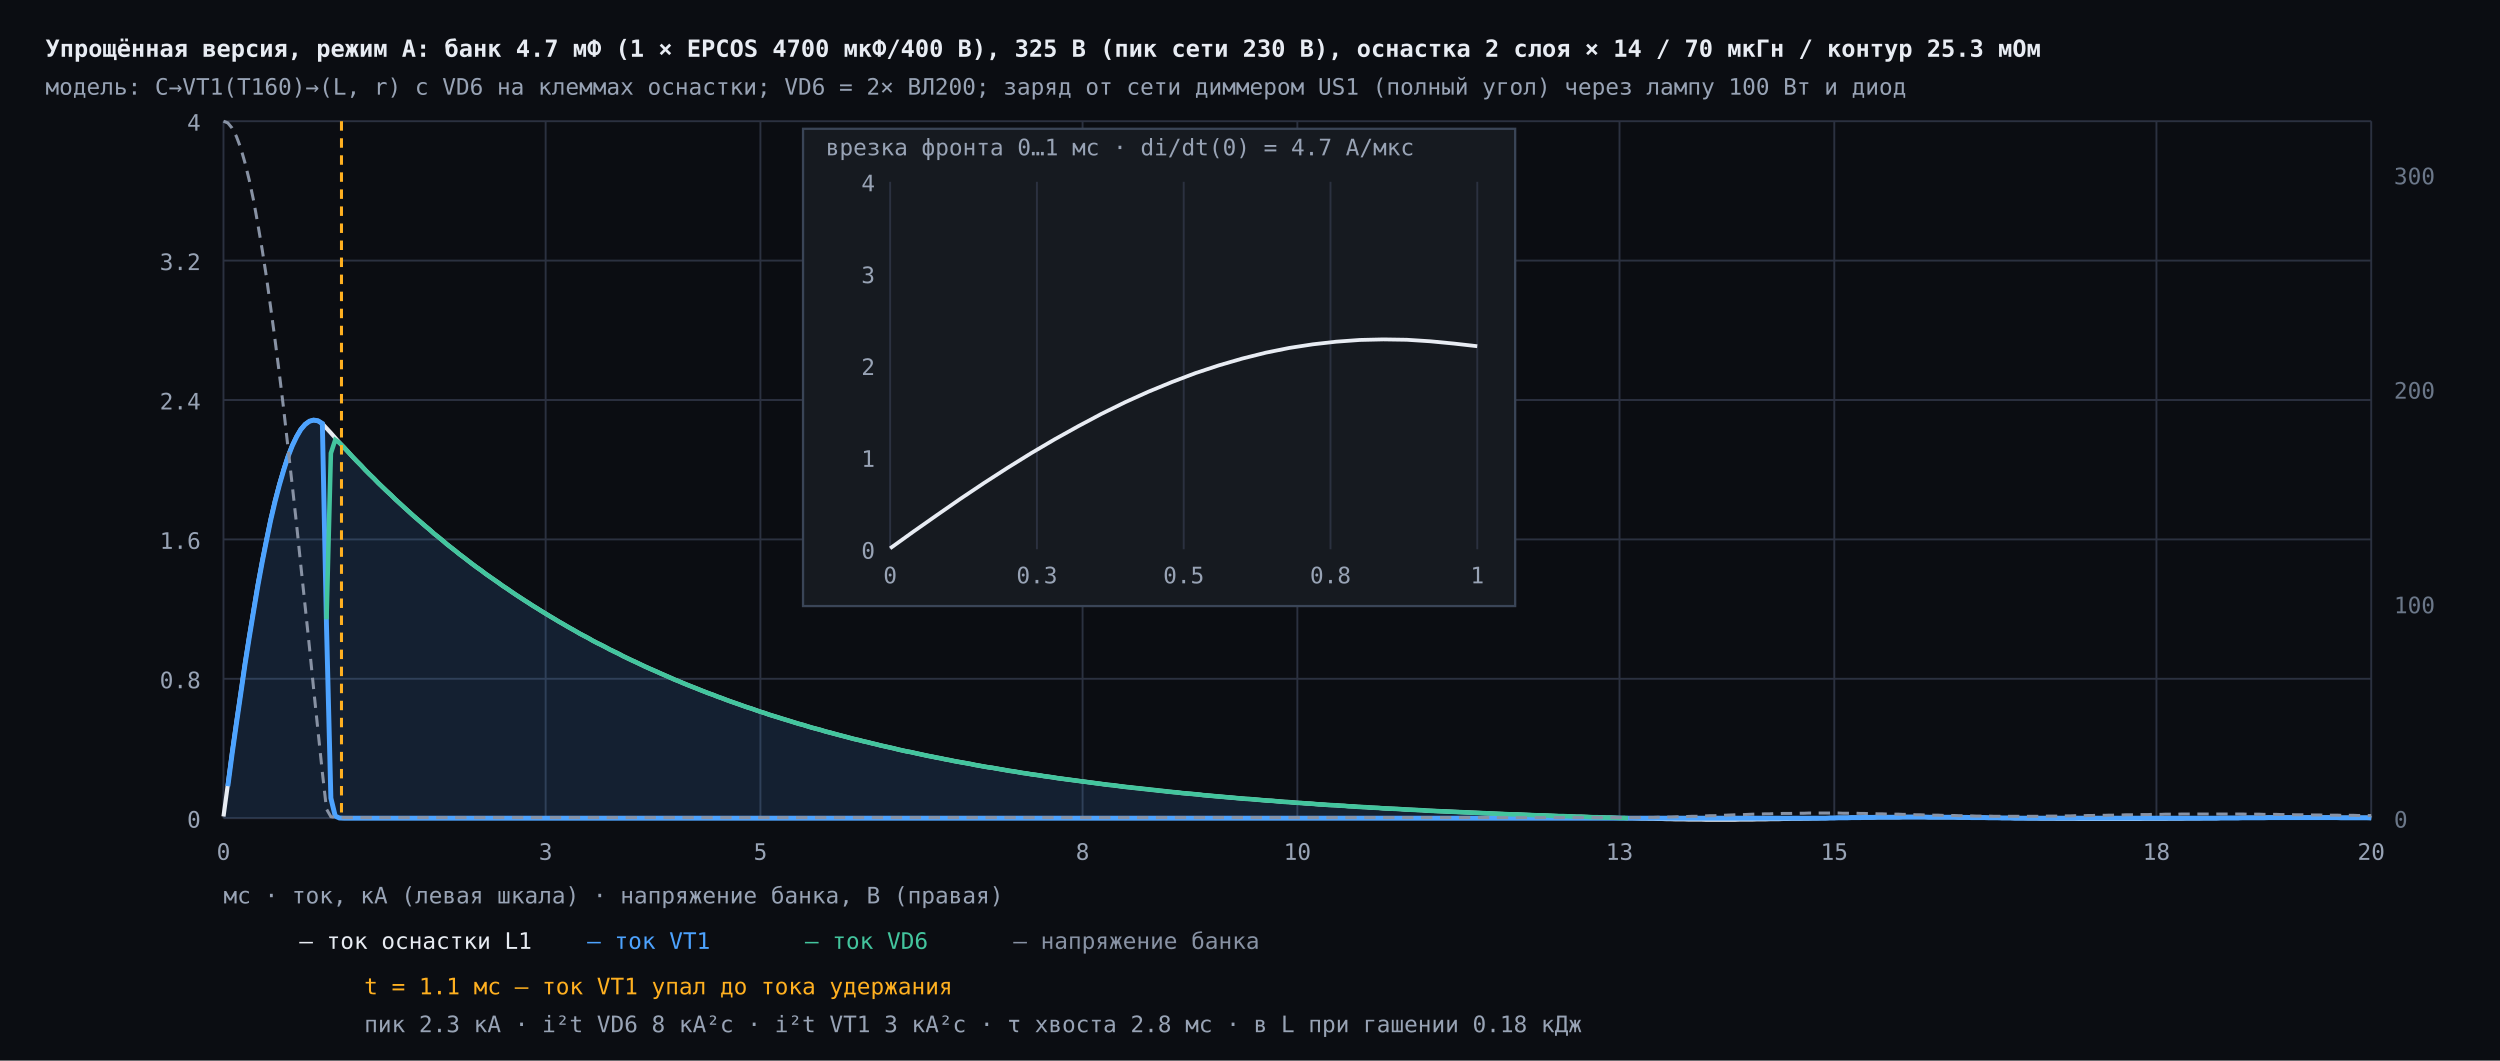
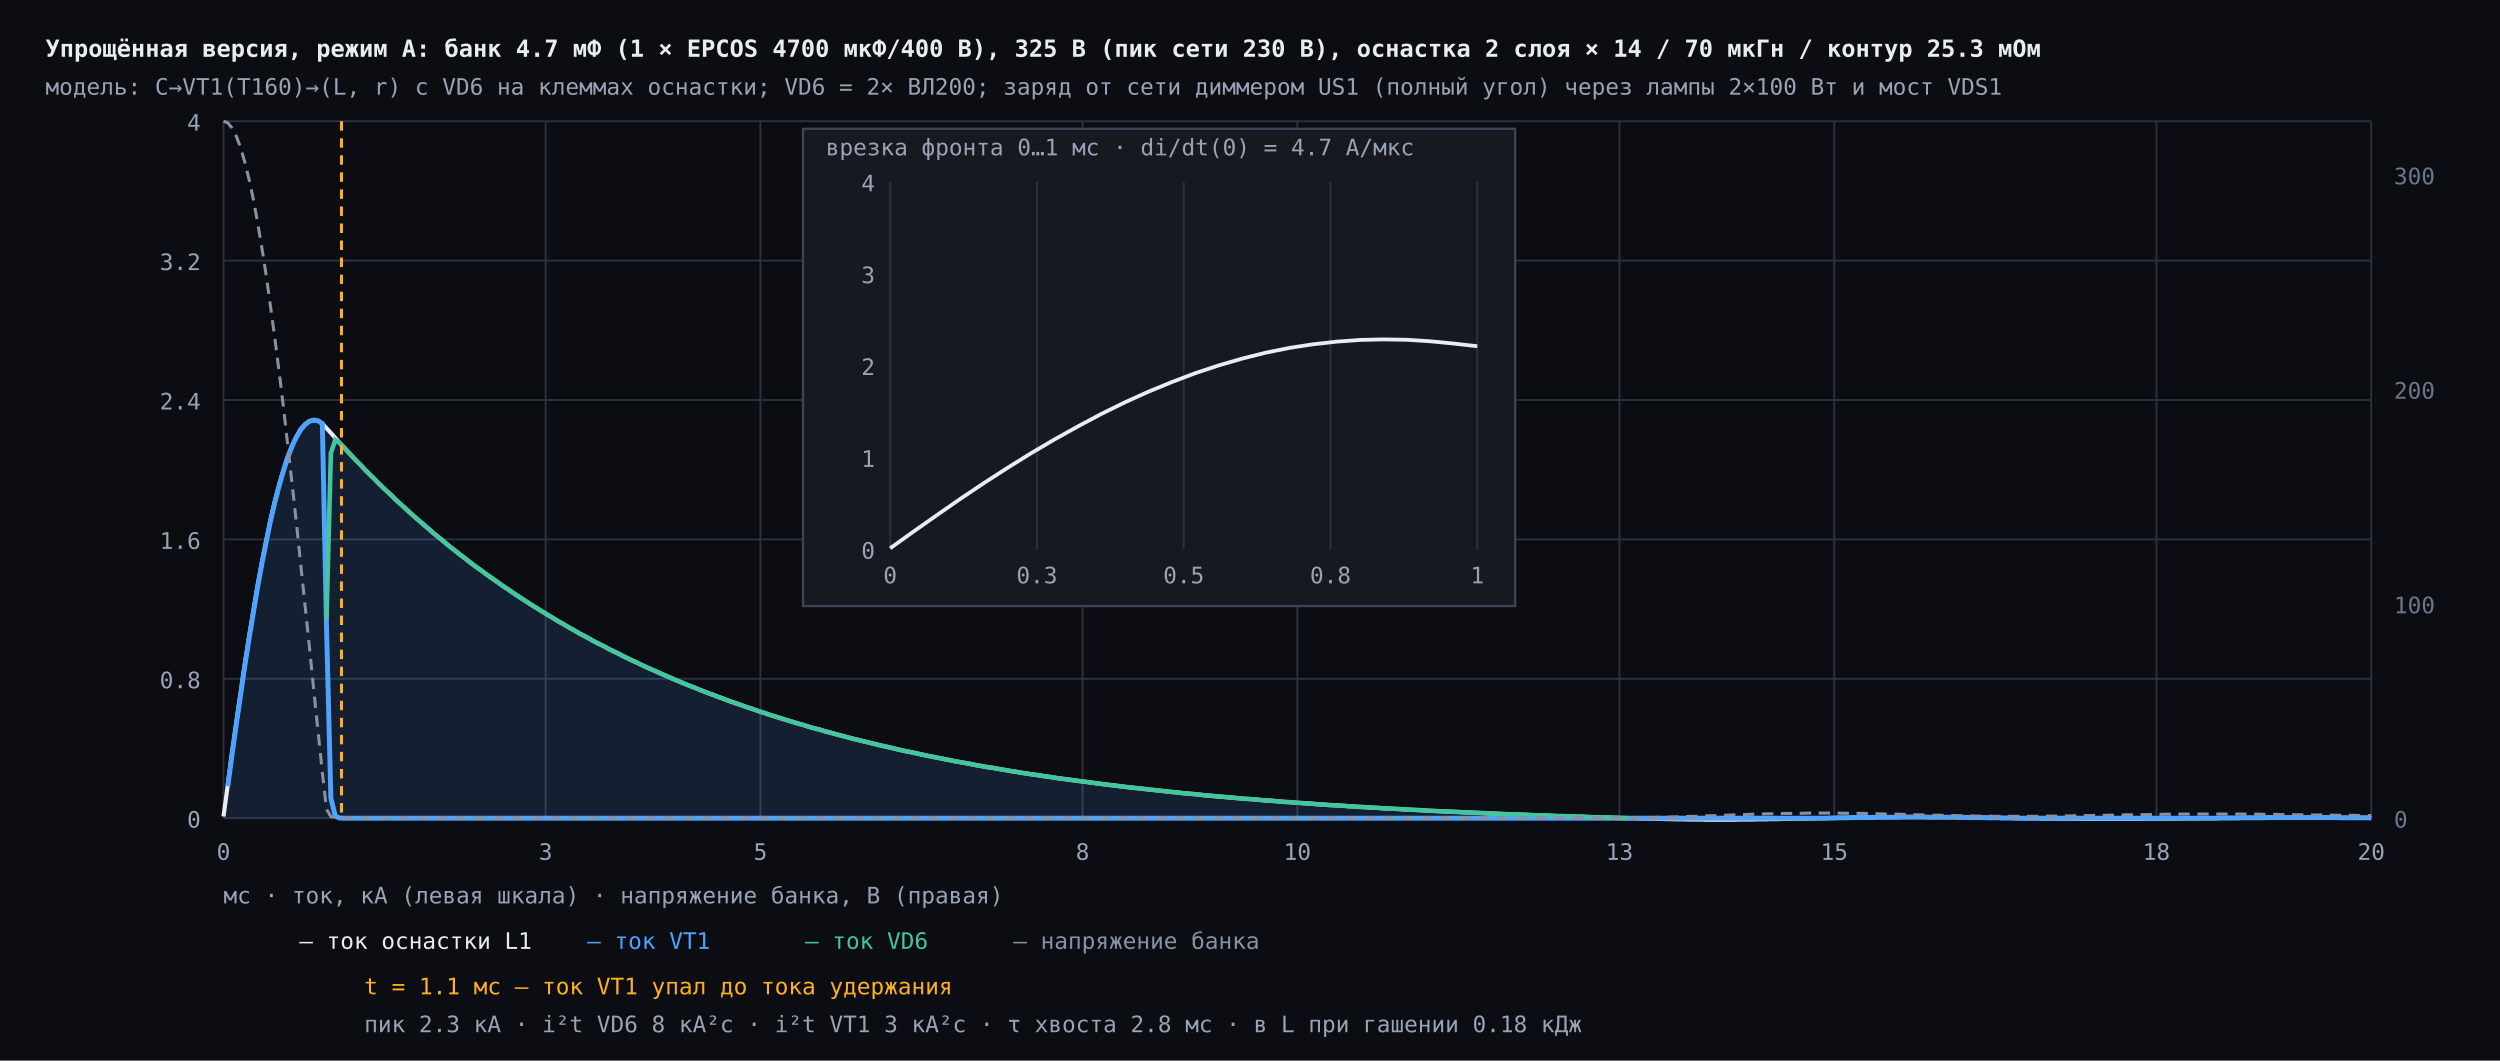
<svg xmlns="http://www.w3.org/2000/svg" viewBox="0 0 1320 560" role="img" aria-label="Осциллограмма тока диода VD6 и тиристора">
  <style>
    .lbl{fill:#98a3b5;font:12px/1.2 "JetBrains Mono",ui-monospace,SFMono-Regular,Menlo,Consolas,monospace}
    .lblb{fill:#e8ecf3;font:600 12.5px/1.2 "JetBrains Mono",ui-monospace,SFMono-Regular,Menlo,Consolas,monospace}
  </style>
  <rect x="0" y="0" width="1320" height="560" fill="#0b0d12" />
  <text x="24" y="30" class="lblb">Упрощённая версия, режим A: банк 4.7 мФ (1 × EPCOS 4700 мкФ/400 В), 325 В (пик сети 230 В), оснастка 2 слоя × 14 / 70 мкГн / контур 25.3 мОм</text>
-   <text x="24" y="50" class="lbl">модель: C→VT1(Т160)→(L, r) с VD6 на клеммах оснастки; VD6 = 2× ВЛ200; заряд от сети диммером US1 (полный угол) через лампу 100 Вт и диод</text>
+   <text x="24" y="50" class="lbl">модель: C→VT1(Т160)→(L, r) с VD6 на клеммах оснастки; VD6 = 2× ВЛ200; заряд от сети диммером US1 (полный угол) через лампы 2×100 Вт и мост VDS1</text>
  <path d="M118.0 64 V432" stroke="#2b3140" stroke-width="1" />
  <text x="118.0" y="454" text-anchor="middle" class="lbl">0</text>
  <path d="M288.1 64 V432" stroke="#2b3140" stroke-width="1" />
  <text x="288.1" y="454" text-anchor="middle" class="lbl">3</text>
  <path d="M401.5 64 V432" stroke="#2b3140" stroke-width="1" />
  <text x="401.5" y="454" text-anchor="middle" class="lbl">5</text>
  <path d="M571.6 64 V432" stroke="#2b3140" stroke-width="1" />
  <text x="571.6" y="454" text-anchor="middle" class="lbl">8</text>
  <path d="M685.0 64 V432" stroke="#2b3140" stroke-width="1" />
  <text x="685.0" y="454" text-anchor="middle" class="lbl">10</text>
  <path d="M855.1 64 V432" stroke="#2b3140" stroke-width="1" />
  <text x="855.1" y="454" text-anchor="middle" class="lbl">13</text>
  <path d="M968.5 64 V432" stroke="#2b3140" stroke-width="1" />
  <text x="968.5" y="454" text-anchor="middle" class="lbl">15</text>
  <path d="M1138.6 64 V432" stroke="#2b3140" stroke-width="1" />
  <text x="1138.6" y="454" text-anchor="middle" class="lbl">18</text>
  <path d="M1252.0 64 V432" stroke="#2b3140" stroke-width="1" />
  <text x="1252.0" y="454" text-anchor="middle" class="lbl">20</text>
  <path d="M118 432.0 H1252" stroke="#2b3140" stroke-width="1" />
  <text x="106" y="437.0" text-anchor="end" class="lbl">0</text>
  <path d="M118 358.4 H1252" stroke="#2b3140" stroke-width="1" />
  <text x="106" y="363.4" text-anchor="end" class="lbl">0.8</text>
  <path d="M118 284.8 H1252" stroke="#2b3140" stroke-width="1" />
  <text x="106" y="289.8" text-anchor="end" class="lbl">1.6</text>
  <path d="M118 211.2 H1252" stroke="#2b3140" stroke-width="1" />
  <text x="106" y="216.2" text-anchor="end" class="lbl">2.4</text>
  <path d="M118 137.6 H1252" stroke="#2b3140" stroke-width="1" />
  <text x="106" y="142.6" text-anchor="end" class="lbl">3.2</text>
  <path d="M118 64.0 H1252" stroke="#2b3140" stroke-width="1" />
  <text x="106" y="69.0" text-anchor="end" class="lbl">4</text>
  <text x="1264" y="437.0" class="lbl" style="fill:#6b7789">0</text>
  <text x="1264" y="323.8" class="lbl" style="fill:#6b7789">100</text>
  <text x="1264" y="210.5" class="lbl" style="fill:#6b7789">200</text>
  <text x="1264" y="97.3" class="lbl" style="fill:#6b7789">300</text>
  <path d="M118.0 432 L118.0 431.1 L120.3 414.2 L122.5 397.6 L124.8 381.4 L127.1 365.7 L129.3 350.5 L131.6 335.9 L133.9 322.0 L136.1 308.8 L138.4 296.4 L140.7 284.9 L142.9 274.2 L145.2 264.4 L147.5 255.6 L149.8 247.8 L152.0 241.0 L154.3 235.2 L156.6 230.4 L158.8 226.7 L161.1 224.0 L163.4 222.4 L165.6 221.8 L167.9 222.2 L170.2 223.7 L172.4 226.1 L174.7 228.6 L177.0 231.2 L179.2 233.7 L181.5 236.1 L183.8 238.6 L186.0 241.0 L188.3 243.4 L190.6 245.7 L192.8 248.1 L195.1 250.4 L197.4 252.6 L199.6 254.9 L201.9 257.1 L204.2 259.3 L206.5 261.4 L208.7 263.6 L211.0 265.7 L213.3 267.8 L215.5 269.8 L217.8 271.9 L220.1 273.9 L222.3 275.8 L224.6 277.8 L226.9 279.7 L229.1 281.7 L231.4 283.5 L233.7 285.4 L235.9 287.3 L238.2 289.1 L240.5 290.9 L242.7 292.7 L245.0 294.4 L247.3 296.2 L249.5 297.9 L251.8 299.6 L254.1 301.2 L256.3 302.9 L258.6 304.5 L260.9 306.1 L263.2 307.7 L265.4 309.3 L267.7 310.8 L270.0 312.4 L272.2 313.9 L274.5 315.4 L276.8 316.9 L279.0 318.3 L281.3 319.8 L283.6 321.2 L285.8 322.6 L288.1 324.0 L290.4 325.4 L292.6 326.7 L294.9 328.1 L297.2 329.4 L299.4 330.7 L301.7 332.0 L304.0 333.3 L306.2 334.6 L308.5 335.8 L310.8 337.0 L313.0 338.3 L315.3 339.5 L317.6 340.6 L319.9 341.8 L322.1 343.0 L324.4 344.1 L326.7 345.2 L328.9 346.4 L331.2 347.5 L333.5 348.6 L335.7 349.6 L338.0 350.7 L340.3 351.8 L342.5 352.8 L344.8 353.8 L347.1 354.8 L349.3 355.8 L351.6 356.8 L353.9 357.8 L356.1 358.8 L358.4 359.7 L360.7 360.7 L362.9 361.6 L365.2 362.5 L367.5 363.4 L369.7 364.3 L372.0 365.2 L374.3 366.1 L376.6 366.9 L378.8 367.8 L381.1 368.6 L383.4 369.5 L385.6 370.3 L387.9 371.1 L390.2 371.9 L392.4 372.7 L394.7 373.5 L397.0 374.2 L399.2 375.0 L401.5 375.8 L403.8 376.5 L406.0 377.3 L408.3 378.0 L410.6 378.7 L412.8 379.4 L415.1 380.1 L417.4 380.8 L419.6 381.5 L421.9 382.2 L424.2 382.8 L426.4 383.5 L428.7 384.2 L431.0 384.8 L433.3 385.4 L435.5 386.1 L437.8 386.7 L440.1 387.3 L442.3 387.9 L444.6 388.5 L446.9 389.1 L449.1 389.7 L451.4 390.3 L453.7 390.8 L455.9 391.4 L458.2 391.9 L460.5 392.5 L462.7 393.0 L465.0 393.6 L467.3 394.1 L469.5 394.6 L471.8 395.1 L474.1 395.7 L476.3 396.2 L478.6 396.7 L480.9 397.1 L483.1 397.6 L485.4 398.1 L487.7 398.6 L490.0 399.1 L492.2 399.5 L494.5 400.0 L496.8 400.4 L499.0 400.9 L501.3 401.3 L503.6 401.8 L505.8 402.2 L508.1 402.6 L510.4 403.0 L512.6 403.4 L514.9 403.9 L517.2 404.3 L519.4 404.7 L521.7 405.1 L524.0 405.4 L526.2 405.8 L528.5 406.2 L530.8 406.6 L533.0 407.0 L535.3 407.3 L537.6 407.7 L539.8 408.1 L542.1 408.4 L544.4 408.8 L546.7 409.1 L548.9 409.4 L551.2 409.8 L553.5 410.1 L555.7 410.4 L558.0 410.8 L560.3 411.1 L562.5 411.4 L564.8 411.7 L567.1 412.0 L569.3 412.3 L571.6 412.6 L573.9 412.9 L576.1 413.2 L578.4 413.5 L580.7 413.8 L582.9 414.1 L585.2 414.4 L587.5 414.6 L589.7 414.9 L592.0 415.2 L594.3 415.5 L596.5 415.7 L598.8 416.0 L601.1 416.2 L603.4 416.5 L605.6 416.7 L607.9 417.0 L610.2 417.2 L612.4 417.5 L614.7 417.7 L617.0 418.0 L619.2 418.2 L621.5 418.4 L623.8 418.7 L626.0 418.9 L628.3 419.1 L630.6 419.3 L632.8 419.5 L635.1 419.8 L637.4 420.0 L639.6 420.2 L641.9 420.4 L644.2 420.6 L646.4 420.8 L648.7 421.0 L651.0 421.2 L653.2 421.4 L655.5 421.6 L657.8 421.8 L660.1 421.9 L662.3 422.1 L664.6 422.3 L666.9 422.5 L669.1 422.7 L671.4 422.8 L673.7 423.0 L675.9 423.2 L678.2 423.4 L680.5 423.5 L682.7 423.7 L685.0 423.9 L687.3 424.0 L689.5 424.2 L691.8 424.3 L694.1 424.5 L696.3 424.7 L698.6 424.8 L700.9 425.0 L703.1 425.1 L705.4 425.2 L707.7 425.4 L709.9 425.5 L712.2 425.7 L714.5 425.8 L716.8 426.0 L719.0 426.1 L721.3 426.2 L723.6 426.4 L725.8 426.5 L728.1 426.6 L730.4 426.8 L732.6 426.9 L734.9 427.0 L737.2 427.1 L739.4 427.2 L741.7 427.4 L744.0 427.5 L746.2 427.6 L748.5 427.7 L750.8 427.8 L753.0 428.0 L755.3 428.1 L757.6 428.2 L759.8 428.3 L762.1 428.4 L764.4 428.5 L766.6 428.6 L768.9 428.7 L771.2 428.8 L773.5 428.9 L775.7 429.0 L778.0 429.1 L780.3 429.2 L782.5 429.3 L784.8 429.4 L787.1 429.5 L789.3 429.6 L791.6 429.7 L793.9 429.8 L796.1 429.9 L798.4 430.0 L800.7 430.0 L802.9 430.1 L805.2 430.2 L807.5 430.3 L809.7 430.4 L812.0 430.5 L814.3 430.5 L816.5 430.6 L818.8 430.7 L821.1 430.8 L823.3 430.9 L825.6 430.9 L827.9 431.0 L830.2 431.1 L832.4 431.2 L834.7 431.2 L837.0 431.3 L839.2 431.4 L841.5 431.5 L843.8 431.5 L846.0 431.6 L848.3 431.7 L850.6 431.7 L852.8 431.8 L855.1 431.9 L857.4 431.9 L859.6 432.0 L861.9 432.0 L864.2 432.1 L866.4 432.2 L868.7 432.2 L871.0 432.3 L873.2 432.3 L875.5 432.4 L877.8 432.4 L880.0 432.5 L882.3 432.5 L884.6 432.6 L886.9 432.6 L889.1 432.6 L891.4 432.7 L893.7 432.7 L895.9 432.7 L898.2 432.7 L900.5 432.8 L902.7 432.8 L905.0 432.8 L907.3 432.8 L909.5 432.8 L911.8 432.8 L914.1 432.8 L916.3 432.8 L918.6 432.7 L920.9 432.7 L923.1 432.7 L925.4 432.7 L927.7 432.6 L929.9 432.6 L932.2 432.6 L934.5 432.5 L936.7 432.5 L939.0 432.5 L941.3 432.4 L943.6 432.4 L945.8 432.3 L948.1 432.3 L950.4 432.3 L952.6 432.2 L954.9 432.2 L957.2 432.1 L959.4 432.1 L961.7 432.0 L964.0 432.0 L966.2 431.9 L968.5 431.9 L970.8 431.8 L973.0 431.8 L975.3 431.8 L977.6 431.7 L979.8 431.7 L982.1 431.7 L984.4 431.6 L986.6 431.6 L988.9 431.6 L991.2 431.5 L993.4 431.5 L995.7 431.5 L998.0 431.5 L1000.3 431.5 L1002.5 431.5 L1004.8 431.4 L1007.1 431.4 L1009.3 431.4 L1011.6 431.4 L1013.9 431.4 L1016.1 431.4 L1018.4 431.5 L1020.7 431.5 L1022.9 431.5 L1025.2 431.5 L1027.5 431.5 L1029.7 431.5 L1032.0 431.5 L1034.3 431.6 L1036.5 431.6 L1038.8 431.6 L1041.1 431.7 L1043.3 431.7 L1045.6 431.7 L1047.9 431.7 L1050.1 431.8 L1052.4 431.8 L1054.7 431.8 L1057.0 431.9 L1059.2 431.9 L1061.5 431.9 L1063.8 432.0 L1066.0 432.0 L1068.3 432.0 L1070.6 432.1 L1072.8 432.1 L1075.1 432.1 L1077.4 432.2 L1079.6 432.2 L1081.9 432.2 L1084.2 432.2 L1086.4 432.3 L1088.7 432.3 L1091.0 432.3 L1093.2 432.3 L1095.5 432.3 L1097.8 432.4 L1100.0 432.4 L1102.3 432.4 L1104.6 432.4 L1106.8 432.4 L1109.1 432.4 L1111.4 432.4 L1113.7 432.4 L1115.9 432.4 L1118.2 432.4 L1120.5 432.4 L1122.7 432.4 L1125.0 432.4 L1127.3 432.4 L1129.5 432.4 L1131.8 432.3 L1134.1 432.3 L1136.3 432.3 L1138.6 432.3 L1140.9 432.3 L1143.1 432.3 L1145.4 432.2 L1147.7 432.2 L1149.9 432.2 L1152.2 432.2 L1154.5 432.1 L1156.7 432.1 L1159.0 432.1 L1161.3 432.1 L1163.5 432.0 L1165.8 432.0 L1168.1 432.0 L1170.4 432.0 L1172.6 431.9 L1174.9 431.9 L1177.2 431.9 L1179.4 431.9 L1181.7 431.9 L1184.0 431.8 L1186.2 431.8 L1188.5 431.8 L1190.8 431.8 L1193.0 431.8 L1195.3 431.8 L1197.6 431.7 L1199.8 431.7 L1202.1 431.7 L1204.4 431.7 L1206.6 431.7 L1208.9 431.7 L1211.2 431.7 L1213.4 431.7 L1215.7 431.7 L1218.0 431.7 L1220.2 431.7 L1222.5 431.7 L1224.8 431.7 L1227.1 431.7 L1229.3 431.7 L1231.6 431.7 L1233.9 431.7 L1236.1 431.8 L1238.4 431.8 L1240.7 431.8 L1242.9 431.8 L1245.2 431.8 L1247.5 431.8 L1249.7 431.8 L1252.0 431.9 L1252.0 432 Z" fill="#4da3ff" fill-opacity="0.13" />
  <path d="M118.0 431.1 L120.3 414.2 L122.5 397.6 L124.8 381.4 L127.1 365.7 L129.3 350.5 L131.6 335.9 L133.9 322.0 L136.1 308.8 L138.4 296.4 L140.7 284.9 L142.9 274.2 L145.2 264.4 L147.5 255.6 L149.8 247.8 L152.0 241.0 L154.3 235.2 L156.6 230.4 L158.8 226.7 L161.1 224.0 L163.4 222.4 L165.6 221.8 L167.9 222.2 L170.2 223.7 L172.4 226.1 L174.7 228.6 L177.0 231.2 L179.2 233.7 L181.5 236.1 L183.8 238.6 L186.0 241.0 L188.3 243.4 L190.6 245.7 L192.8 248.1 L195.1 250.4 L197.4 252.6 L199.6 254.9 L201.9 257.1 L204.2 259.3 L206.5 261.4 L208.7 263.6 L211.0 265.7 L213.3 267.8 L215.5 269.8 L217.8 271.9 L220.1 273.9 L222.3 275.8 L224.6 277.8 L226.9 279.7 L229.1 281.7 L231.4 283.5 L233.7 285.4 L235.9 287.3 L238.2 289.1 L240.5 290.9 L242.7 292.7 L245.0 294.4 L247.3 296.2 L249.5 297.9 L251.8 299.6 L254.1 301.2 L256.3 302.9 L258.6 304.5 L260.9 306.1 L263.2 307.7 L265.4 309.3 L267.7 310.8 L270.0 312.4 L272.2 313.9 L274.5 315.4 L276.8 316.9 L279.0 318.3 L281.3 319.8 L283.6 321.2 L285.8 322.6 L288.1 324.0 L290.4 325.4 L292.6 326.7 L294.9 328.1 L297.2 329.4 L299.4 330.7 L301.7 332.0 L304.0 333.3 L306.2 334.6 L308.5 335.8 L310.8 337.0 L313.0 338.3 L315.3 339.5 L317.6 340.6 L319.9 341.8 L322.1 343.0 L324.4 344.1 L326.7 345.2 L328.9 346.4 L331.2 347.5 L333.5 348.6 L335.7 349.6 L338.0 350.7 L340.3 351.8 L342.5 352.8 L344.8 353.8 L347.1 354.8 L349.3 355.8 L351.6 356.8 L353.9 357.8 L356.1 358.8 L358.4 359.7 L360.7 360.7 L362.9 361.6 L365.2 362.5 L367.5 363.4 L369.7 364.3 L372.0 365.2 L374.3 366.1 L376.6 366.9 L378.8 367.8 L381.1 368.6 L383.4 369.5 L385.6 370.3 L387.9 371.1 L390.2 371.9 L392.4 372.7 L394.7 373.5 L397.0 374.2 L399.2 375.0 L401.5 375.8 L403.8 376.5 L406.0 377.3 L408.3 378.0 L410.6 378.7 L412.8 379.4 L415.1 380.1 L417.4 380.8 L419.6 381.5 L421.9 382.2 L424.2 382.8 L426.4 383.5 L428.7 384.2 L431.0 384.8 L433.3 385.4 L435.5 386.1 L437.8 386.7 L440.1 387.3 L442.3 387.9 L444.6 388.5 L446.9 389.1 L449.1 389.7 L451.4 390.3 L453.7 390.8 L455.9 391.4 L458.2 391.9 L460.5 392.5 L462.7 393.0 L465.0 393.6 L467.3 394.1 L469.5 394.6 L471.8 395.1 L474.1 395.7 L476.3 396.2 L478.6 396.7 L480.9 397.1 L483.1 397.6 L485.4 398.1 L487.7 398.6 L490.0 399.1 L492.2 399.5 L494.5 400.0 L496.8 400.4 L499.0 400.9 L501.3 401.3 L503.6 401.8 L505.8 402.2 L508.1 402.6 L510.4 403.0 L512.6 403.4 L514.9 403.9 L517.2 404.3 L519.4 404.7 L521.7 405.1 L524.0 405.4 L526.2 405.8 L528.5 406.2 L530.8 406.6 L533.0 407.0 L535.3 407.3 L537.6 407.7 L539.8 408.1 L542.1 408.4 L544.4 408.8 L546.7 409.1 L548.9 409.4 L551.2 409.8 L553.5 410.1 L555.7 410.4 L558.0 410.8 L560.3 411.1 L562.5 411.4 L564.8 411.7 L567.1 412.0 L569.3 412.3 L571.6 412.6 L573.9 412.9 L576.1 413.2 L578.4 413.5 L580.7 413.8 L582.9 414.1 L585.2 414.4 L587.5 414.6 L589.7 414.9 L592.0 415.2 L594.3 415.5 L596.5 415.7 L598.8 416.0 L601.1 416.2 L603.4 416.5 L605.6 416.7 L607.9 417.0 L610.2 417.2 L612.4 417.5 L614.7 417.7 L617.0 418.0 L619.2 418.2 L621.5 418.4 L623.8 418.7 L626.0 418.9 L628.3 419.1 L630.6 419.3 L632.8 419.5 L635.1 419.8 L637.4 420.0 L639.6 420.2 L641.9 420.4 L644.2 420.6 L646.4 420.8 L648.7 421.0 L651.0 421.2 L653.2 421.4 L655.5 421.6 L657.8 421.8 L660.1 421.9 L662.3 422.1 L664.6 422.3 L666.9 422.5 L669.1 422.7 L671.4 422.8 L673.7 423.0 L675.9 423.2 L678.2 423.4 L680.5 423.5 L682.7 423.7 L685.0 423.9 L687.3 424.0 L689.5 424.2 L691.8 424.3 L694.1 424.5 L696.3 424.7 L698.6 424.8 L700.9 425.0 L703.1 425.1 L705.4 425.2 L707.7 425.4 L709.9 425.5 L712.2 425.7 L714.5 425.8 L716.8 426.0 L719.0 426.1 L721.3 426.2 L723.6 426.4 L725.8 426.5 L728.1 426.6 L730.4 426.8 L732.6 426.9 L734.9 427.0 L737.2 427.1 L739.4 427.2 L741.7 427.4 L744.0 427.5 L746.2 427.6 L748.5 427.7 L750.8 427.8 L753.0 428.0 L755.3 428.1 L757.6 428.2 L759.8 428.3 L762.1 428.4 L764.4 428.5 L766.6 428.6 L768.9 428.7 L771.2 428.8 L773.5 428.9 L775.7 429.0 L778.0 429.1 L780.3 429.2 L782.5 429.3 L784.8 429.4 L787.1 429.5 L789.3 429.6 L791.6 429.7 L793.9 429.8 L796.1 429.9 L798.4 430.0 L800.7 430.0 L802.9 430.1 L805.2 430.2 L807.5 430.3 L809.7 430.4 L812.0 430.5 L814.3 430.5 L816.5 430.6 L818.8 430.7 L821.1 430.8 L823.3 430.9 L825.6 430.9 L827.9 431.0 L830.2 431.1 L832.4 431.2 L834.7 431.2 L837.0 431.3 L839.2 431.4 L841.5 431.5 L843.8 431.5 L846.0 431.6 L848.3 431.7 L850.6 431.7 L852.8 431.8 L855.1 431.9 L857.4 431.9 L859.6 432.0 L861.9 432.0 L864.2 432.1 L866.4 432.2 L868.7 432.2 L871.0 432.3 L873.2 432.3 L875.5 432.4 L877.8 432.4 L880.0 432.5 L882.3 432.5 L884.6 432.6 L886.9 432.6 L889.1 432.6 L891.4 432.7 L893.7 432.7 L895.9 432.7 L898.2 432.7 L900.5 432.8 L902.7 432.8 L905.0 432.8 L907.3 432.8 L909.5 432.8 L911.8 432.8 L914.1 432.8 L916.3 432.8 L918.6 432.7 L920.9 432.7 L923.1 432.7 L925.4 432.7 L927.7 432.6 L929.9 432.6 L932.2 432.6 L934.5 432.5 L936.7 432.5 L939.0 432.5 L941.3 432.4 L943.6 432.4 L945.8 432.3 L948.1 432.3 L950.4 432.3 L952.6 432.2 L954.9 432.2 L957.2 432.1 L959.4 432.1 L961.7 432.0 L964.0 432.0 L966.2 431.9 L968.5 431.9 L970.8 431.8 L973.0 431.8 L975.3 431.8 L977.6 431.7 L979.8 431.7 L982.1 431.7 L984.4 431.6 L986.6 431.6 L988.9 431.6 L991.2 431.5 L993.4 431.5 L995.7 431.5 L998.0 431.5 L1000.3 431.5 L1002.5 431.5 L1004.8 431.4 L1007.1 431.4 L1009.3 431.4 L1011.6 431.4 L1013.9 431.4 L1016.1 431.4 L1018.4 431.5 L1020.7 431.5 L1022.9 431.5 L1025.2 431.5 L1027.5 431.5 L1029.7 431.5 L1032.0 431.5 L1034.3 431.6 L1036.5 431.6 L1038.8 431.6 L1041.1 431.7 L1043.3 431.7 L1045.6 431.7 L1047.9 431.7 L1050.1 431.8 L1052.4 431.8 L1054.7 431.8 L1057.0 431.9 L1059.2 431.9 L1061.5 431.9 L1063.8 432.0 L1066.0 432.0 L1068.3 432.0 L1070.6 432.1 L1072.8 432.1 L1075.1 432.1 L1077.4 432.2 L1079.6 432.2 L1081.9 432.2 L1084.2 432.2 L1086.4 432.3 L1088.7 432.3 L1091.0 432.3 L1093.2 432.3 L1095.5 432.3 L1097.8 432.4 L1100.0 432.4 L1102.3 432.4 L1104.6 432.4 L1106.8 432.4 L1109.1 432.4 L1111.4 432.4 L1113.7 432.4 L1115.9 432.4 L1118.2 432.4 L1120.5 432.4 L1122.7 432.4 L1125.0 432.4 L1127.3 432.4 L1129.5 432.4 L1131.8 432.3 L1134.1 432.3 L1136.3 432.3 L1138.6 432.3 L1140.9 432.3 L1143.1 432.3 L1145.4 432.2 L1147.7 432.2 L1149.9 432.2 L1152.2 432.2 L1154.5 432.1 L1156.7 432.1 L1159.0 432.1 L1161.3 432.1 L1163.5 432.0 L1165.8 432.0 L1168.1 432.0 L1170.4 432.0 L1172.6 431.9 L1174.9 431.9 L1177.2 431.9 L1179.4 431.9 L1181.7 431.9 L1184.0 431.8 L1186.2 431.8 L1188.5 431.8 L1190.8 431.8 L1193.0 431.8 L1195.3 431.8 L1197.6 431.7 L1199.8 431.7 L1202.1 431.7 L1204.4 431.7 L1206.6 431.7 L1208.9 431.7 L1211.2 431.7 L1213.4 431.7 L1215.7 431.7 L1218.0 431.7 L1220.2 431.7 L1222.5 431.7 L1224.8 431.7 L1227.1 431.7 L1229.3 431.7 L1231.6 431.7 L1233.9 431.7 L1236.1 431.8 L1238.4 431.8 L1240.7 431.8 L1242.9 431.8 L1245.2 431.8 L1247.5 431.8 L1249.7 431.8 L1252.0 431.9" stroke="#e8ecf3" stroke-width="2.2" fill="none" />
  <path d="M120.3 415.1 L122.5 398.4 L124.8 382.2 L127.1 366.4 L129.3 351.2 L131.6 336.6 L133.9 322.7 L136.1 309.5 L138.4 297.0 L140.7 285.4 L142.9 274.7 L145.2 264.9 L147.5 256.1 L149.8 248.2 L152.0 241.3 L154.3 235.4 L156.6 230.6 L158.8 226.8 L161.1 224.1 L163.4 222.4 L165.6 221.8 L167.9 222.2 L170.2 223.6 L172.4 331.0 L174.7 421.4 L177.0 430.9 L179.2 431.9 L181.5 432.0 L183.8 432.0 L186.0 432.0 L188.3 432.0 L190.6 432.0 L192.8 432.0 L195.1 432.0 L197.4 432.0 L199.6 432.0 L201.9 432.0 L204.2 432.0 L206.5 432.0 L208.7 432.0 L211.0 432.0 L213.3 432.0 L215.5 432.0 L217.8 432.0 L220.1 432.0 L222.3 432.0 L224.6 432.0 L226.9 432.0 L229.1 432.0 L231.4 432.0 L233.7 432.0 L235.9 432.0 L238.2 432.0 L240.5 432.0 L242.7 432.0 L245.0 432.0 L247.3 432.0 L249.5 432.0 L251.8 432.0 L254.1 432.0 L256.3 432.0 L258.6 432.0 L260.9 432.0 L263.2 432.0 L265.4 432.0 L267.7 432.0 L270.0 432.0 L272.2 432.0 L274.5 432.0 L276.8 432.0 L279.0 432.0 L281.3 432.0 L283.6 432.0 L285.8 432.0 L288.1 432.0 L290.4 432.0 L292.6 432.0 L294.9 432.0 L297.2 432.0 L299.4 432.0 L301.7 432.0 L304.0 432.0 L306.2 432.0 L308.5 432.0 L310.8 432.0 L313.0 432.0 L315.3 432.0 L317.6 432.0 L319.9 432.0 L322.1 432.0 L324.4 432.0 L326.7 432.0 L328.9 432.0 L331.2 432.0 L333.5 432.0 L335.7 432.0 L338.0 432.0 L340.3 432.0 L342.5 432.0 L344.8 432.0 L347.1 432.0 L349.3 432.0 L351.6 432.0 L353.9 432.0 L356.1 432.0 L358.4 432.0 L360.7 432.0 L362.9 432.0 L365.2 432.0 L367.5 432.0 L369.7 432.0 L372.0 432.0 L374.3 432.0 L376.6 432.0 L378.8 432.0 L381.1 432.0 L383.4 432.0 L385.6 432.0 L387.9 432.0 L390.2 432.0 L392.4 432.0 L394.7 432.0 L397.0 432.0 L399.2 432.0 L401.5 432.0 L403.8 432.0 L406.0 432.0 L408.3 432.0 L410.6 432.0 L412.8 432.0 L415.1 432.0 L417.4 432.0 L419.6 432.0 L421.9 432.0 L424.2 432.0 L426.4 432.0 L428.7 432.0 L431.0 432.0 L433.3 432.0 L435.5 432.0 L437.8 432.0 L440.1 432.0 L442.3 432.0 L444.6 432.0 L446.9 432.0 L449.1 432.0 L451.4 432.0 L453.7 432.0 L455.9 432.0 L458.2 432.0 L460.5 432.0 L462.7 432.0 L465.0 432.0 L467.3 432.0 L469.5 432.0 L471.8 432.0 L474.1 432.0 L476.3 432.0 L478.6 432.0 L480.9 432.0 L483.1 432.0 L485.4 432.0 L487.7 432.0 L490.0 432.0 L492.2 432.0 L494.5 432.0 L496.8 432.0 L499.0 432.0 L501.3 432.0 L503.6 432.0 L505.8 432.0 L508.1 432.0 L510.4 432.0 L512.6 432.0 L514.9 432.0 L517.2 432.0 L519.4 432.0 L521.7 432.0 L524.0 432.0 L526.2 432.0 L528.5 432.0 L530.8 432.0 L533.0 432.0 L535.3 432.0 L537.6 432.0 L539.8 432.0 L542.1 432.0 L544.4 432.0 L546.7 432.0 L548.9 432.0 L551.2 432.0 L553.5 432.0 L555.7 432.0 L558.0 432.0 L560.3 432.0 L562.5 432.0 L564.8 432.0 L567.1 432.0 L569.3 432.0 L571.6 432.0 L573.9 432.0 L576.1 432.0 L578.4 432.0 L580.7 432.0 L582.9 432.0 L585.2 432.0 L587.5 432.0 L589.7 432.0 L592.0 432.0 L594.3 432.0 L596.5 432.0 L598.8 432.0 L601.1 432.0 L603.4 432.0 L605.6 432.0 L607.9 432.0 L610.2 432.0 L612.4 432.0 L614.7 432.0 L617.0 432.0 L619.2 432.0 L621.5 432.0 L623.8 432.0 L626.0 432.0 L628.3 432.0 L630.6 432.0 L632.8 432.0 L635.1 432.0 L637.4 432.0 L639.6 432.0 L641.9 432.0 L644.2 432.0 L646.4 432.0 L648.7 432.0 L651.0 432.0 L653.2 432.0 L655.5 432.0 L657.8 432.0 L660.1 432.0 L662.3 432.0 L664.6 432.0 L666.9 432.0 L669.1 432.0 L671.4 432.0 L673.7 432.0 L675.9 432.0 L678.2 432.0 L680.5 432.0 L682.7 432.0 L685.0 432.0 L687.3 432.0 L689.5 432.0 L691.8 432.0 L694.1 432.0 L696.3 432.0 L698.6 432.0 L700.9 432.0 L703.1 432.0 L705.4 432.0 L707.7 432.0 L709.9 432.0 L712.2 432.0 L714.5 432.0 L716.8 432.0 L719.0 432.0 L721.3 432.0 L723.6 432.0 L725.8 432.0 L728.1 432.0 L730.4 432.0 L732.6 432.0 L734.9 432.0 L737.2 432.0 L739.4 432.0 L741.7 432.0 L744.0 432.0 L746.2 432.0 L748.5 432.0 L750.8 432.0 L753.0 432.0 L755.3 432.0 L757.6 432.0 L759.8 432.0 L762.1 432.0 L764.4 432.0 L766.6 432.0 L768.9 432.0 L771.2 432.0 L773.5 432.0 L775.7 432.0 L778.0 432.0 L780.3 432.0 L782.5 432.0 L784.8 432.0 L787.1 432.0 L789.3 432.0 L791.6 432.0 L793.9 432.0 L796.1 432.0 L798.4 432.0 L800.7 432.0 L802.9 432.0 L805.2 432.0 L807.5 432.0 L809.7 432.0 L812.0 432.0 L814.3 432.0 L816.5 432.0 L818.8 432.0 L821.1 432.0 L823.3 432.0 L825.6 432.0 L827.9 432.0 L830.2 432.0 L832.4 432.0 L834.7 432.0 L837.0 432.0 L839.2 432.0 L841.5 432.0 L843.8 432.0 L846.0 432.0 L848.3 432.0 L850.6 432.0 L852.8 432.0 L855.1 432.0 L857.4 432.0 L859.6 432.0 L964.0 432.0 L966.2 431.9 L968.5 431.9 L970.8 431.8 L973.0 431.8 L975.3 431.8 L977.6 431.7 L979.8 431.7 L982.1 431.7 L984.4 431.6 L986.6 431.6 L988.9 431.6 L991.2 431.5 L993.4 431.5 L995.7 431.5 L998.0 431.5 L1000.3 431.5 L1002.5 431.5 L1004.8 431.4 L1007.1 431.4 L1009.3 431.4 L1011.6 431.4 L1013.9 431.4 L1016.1 431.4 L1018.4 431.5 L1020.7 431.5 L1022.9 431.5 L1025.2 431.5 L1027.5 431.5 L1029.7 431.5 L1032.0 431.5 L1034.3 431.6 L1036.5 431.6 L1038.8 431.6 L1041.1 431.7 L1043.3 431.7 L1045.6 431.7 L1047.9 431.7 L1050.1 431.8 L1052.4 431.8 L1054.7 431.8 L1057.0 431.9 L1059.2 431.9 L1061.5 431.9 L1063.8 432.0 L1168.1 432.0 L1170.4 432.0 L1172.6 431.9 L1174.9 431.9 L1177.2 431.9 L1179.4 431.9 L1181.7 431.9 L1184.0 431.8 L1186.2 431.8 L1188.5 431.8 L1190.8 431.8 L1193.0 431.8 L1195.3 431.8 L1197.6 431.7 L1199.8 431.7 L1202.1 431.7 L1204.4 431.7 L1206.6 431.7 L1208.9 431.7 L1211.2 431.7 L1213.4 431.7 L1215.7 431.7 L1218.0 431.7 L1220.2 431.7 L1222.5 431.7 L1224.8 431.7 L1227.1 431.7 L1229.3 431.7 L1231.6 431.7 L1233.9 431.7 L1236.1 431.8 L1238.4 431.8 L1240.7 431.8 L1242.9 431.8 L1245.2 431.8 L1247.5 431.8 L1249.7 431.8 L1252.0 431.9" stroke="#4da3ff" stroke-width="2.6" fill="none" />
  <path d="M172.4 327.0 L174.7 239.3 L177.0 232.3 L179.2 233.8 L181.5 236.1 L183.8 238.6 L186.0 241.0 L188.3 243.4 L190.6 245.7 L192.8 248.1 L195.1 250.4 L197.4 252.6 L199.6 254.9 L201.9 257.1 L204.2 259.3 L206.5 261.4 L208.7 263.6 L211.0 265.7 L213.3 267.8 L215.5 269.8 L217.8 271.9 L220.1 273.9 L222.3 275.8 L224.6 277.8 L226.9 279.7 L229.1 281.7 L231.4 283.5 L233.7 285.4 L235.9 287.3 L238.2 289.1 L240.5 290.9 L242.7 292.7 L245.0 294.4 L247.3 296.2 L249.5 297.9 L251.8 299.6 L254.1 301.2 L256.3 302.9 L258.6 304.5 L260.9 306.1 L263.2 307.7 L265.4 309.3 L267.7 310.8 L270.0 312.4 L272.2 313.9 L274.5 315.4 L276.8 316.9 L279.0 318.3 L281.3 319.8 L283.6 321.2 L285.8 322.6 L288.1 324.0 L290.4 325.4 L292.6 326.7 L294.9 328.1 L297.2 329.4 L299.4 330.7 L301.7 332.0 L304.0 333.3 L306.2 334.6 L308.5 335.8 L310.8 337.0 L313.0 338.3 L315.3 339.5 L317.6 340.6 L319.9 341.8 L322.1 343.0 L324.4 344.1 L326.7 345.2 L328.9 346.4 L331.2 347.5 L333.5 348.6 L335.7 349.6 L338.0 350.7 L340.3 351.8 L342.5 352.8 L344.8 353.8 L347.1 354.8 L349.3 355.8 L351.6 356.8 L353.9 357.8 L356.1 358.8 L358.4 359.7 L360.7 360.7 L362.9 361.6 L365.2 362.5 L367.5 363.4 L369.7 364.3 L372.0 365.2 L374.3 366.1 L376.6 366.9 L378.8 367.8 L381.1 368.6 L383.4 369.5 L385.6 370.3 L387.9 371.1 L390.2 371.9 L392.4 372.7 L394.7 373.5 L397.0 374.2 L399.2 375.0 L401.5 375.8 L403.8 376.5 L406.0 377.3 L408.3 378.0 L410.6 378.7 L412.8 379.4 L415.1 380.1 L417.4 380.8 L419.6 381.5 L421.9 382.2 L424.2 382.8 L426.4 383.5 L428.7 384.2 L431.0 384.8 L433.3 385.4 L435.5 386.1 L437.8 386.7 L440.1 387.3 L442.3 387.9 L444.6 388.5 L446.9 389.1 L449.1 389.7 L451.4 390.3 L453.7 390.8 L455.9 391.4 L458.2 391.9 L460.5 392.5 L462.7 393.0 L465.0 393.6 L467.3 394.1 L469.5 394.6 L471.8 395.1 L474.1 395.7 L476.3 396.2 L478.6 396.7 L480.9 397.1 L483.1 397.6 L485.4 398.1 L487.7 398.6 L490.0 399.1 L492.2 399.5 L494.5 400.0 L496.8 400.4 L499.0 400.9 L501.3 401.3 L503.6 401.8 L505.8 402.2 L508.1 402.6 L510.4 403.0 L512.6 403.4 L514.9 403.9 L517.2 404.3 L519.4 404.7 L521.7 405.1 L524.0 405.4 L526.2 405.8 L528.5 406.2 L530.8 406.6 L533.0 407.0 L535.3 407.3 L537.6 407.7 L539.8 408.1 L542.1 408.4 L544.4 408.8 L546.7 409.1 L548.9 409.4 L551.2 409.8 L553.5 410.1 L555.7 410.4 L558.0 410.8 L560.3 411.1 L562.5 411.4 L564.8 411.7 L567.1 412.0 L569.3 412.3 L571.6 412.6 L573.9 412.9 L576.1 413.2 L578.4 413.5 L580.7 413.8 L582.9 414.1 L585.2 414.4 L587.5 414.6 L589.7 414.9 L592.0 415.2 L594.3 415.5 L596.5 415.7 L598.8 416.0 L601.1 416.2 L603.4 416.5 L605.6 416.7 L607.9 417.0 L610.2 417.2 L612.4 417.5 L614.7 417.7 L617.0 418.0 L619.2 418.2 L621.5 418.4 L623.8 418.7 L626.0 418.9 L628.3 419.1 L630.6 419.3 L632.8 419.5 L635.1 419.8 L637.4 420.0 L639.6 420.2 L641.9 420.4 L644.2 420.6 L646.4 420.8 L648.7 421.0 L651.0 421.2 L653.2 421.4 L655.5 421.6 L657.8 421.8 L660.1 421.9 L662.3 422.1 L664.6 422.3 L666.9 422.5 L669.1 422.7 L671.4 422.8 L673.7 423.0 L675.9 423.2 L678.2 423.4 L680.5 423.5 L682.7 423.7 L685.0 423.9 L687.3 424.0 L689.5 424.2 L691.8 424.3 L694.1 424.5 L696.3 424.7 L698.6 424.8 L700.9 425.0 L703.1 425.1 L705.4 425.2 L707.7 425.4 L709.9 425.5 L712.2 425.7 L714.5 425.8 L716.8 426.0 L719.0 426.1 L721.3 426.2 L723.6 426.4 L725.8 426.5 L728.1 426.6 L730.4 426.8 L732.6 426.9 L734.9 427.0 L737.2 427.1 L739.4 427.2 L741.7 427.4 L744.0 427.5 L746.2 427.6 L748.5 427.7 L750.8 427.8 L753.0 428.0 L755.3 428.1 L757.6 428.2 L759.8 428.3 L762.1 428.4 L764.4 428.5 L766.6 428.6 L768.9 428.7 L771.2 428.8 L773.5 428.9 L775.7 429.0 L778.0 429.1 L780.3 429.2 L782.5 429.3 L784.8 429.4 L787.1 429.5 L789.3 429.6 L791.6 429.7 L793.9 429.8 L796.1 429.9 L798.4 430.0 L800.7 430.0 L802.9 430.1 L805.2 430.2 L807.5 430.3 L809.7 430.4 L812.0 430.5 L814.3 430.5 L816.5 430.6 L818.8 430.7 L821.1 430.8 L823.3 430.9 L825.6 430.9 L827.9 431.0 L830.2 431.1 L832.4 431.2 L834.7 431.2 L837.0 431.3 L839.2 431.4 L841.5 431.5 L843.8 431.5 L846.0 431.6 L848.3 431.7 L850.6 431.7 L852.8 431.8 L855.1 431.9 L857.4 431.9 L859.6 432.0" stroke="#43c59e" stroke-width="2.4" fill="none" />
  <path d="M118.0 64.0 L120.3 64.9 L122.5 67.6 L124.8 72.0 L127.1 78.1 L129.3 85.8 L131.6 95.1 L133.9 105.9 L136.1 118.1 L138.4 131.6 L140.7 146.4 L142.9 162.3 L145.2 179.3 L147.5 197.3 L149.8 216.2 L152.0 235.8 L154.3 256.2 L156.6 277.0 L158.8 298.3 L161.1 320.0 L163.4 341.9 L165.6 363.8 L167.9 385.9 L170.2 407.8 L172.4 427.2 L174.7 431.2 L177.0 431.6 L179.2 431.7 L181.5 431.7 L183.8 431.7 L186.0 431.7 L188.3 431.7 L190.6 431.7 L192.8 431.7 L195.1 431.7 L197.4 431.7 L199.6 431.7 L201.9 431.7 L204.2 431.7 L206.5 431.7 L208.7 431.7 L211.0 431.7 L213.3 431.7 L215.5 431.7 L217.8 431.7 L220.1 431.7 L222.3 431.7 L224.6 431.7 L226.9 431.7 L229.1 431.7 L231.4 431.7 L233.7 431.7 L235.9 431.7 L238.2 431.7 L240.5 431.7 L242.7 431.7 L245.0 431.7 L247.3 431.7 L249.5 431.7 L251.8 431.7 L254.1 431.7 L256.3 431.7 L258.6 431.7 L260.9 431.7 L263.2 431.7 L265.4 431.7 L267.7 431.7 L270.0 431.7 L272.2 431.7 L274.5 431.7 L276.8 431.7 L279.0 431.7 L281.3 431.7 L283.6 431.7 L285.8 431.7 L288.1 431.7 L290.4 431.7 L292.6 431.7 L294.9 431.7 L297.2 431.7 L299.4 431.7 L301.7 431.7 L304.0 431.7 L306.2 431.7 L308.5 431.7 L310.8 431.7 L313.0 431.7 L315.3 431.7 L317.6 431.7 L319.9 431.7 L322.1 431.7 L324.4 431.7 L326.7 431.7 L328.9 431.7 L331.2 431.7 L333.5 431.7 L335.7 431.7 L338.0 431.7 L340.3 431.7 L342.5 431.7 L344.8 431.7 L347.1 431.7 L349.3 431.7 L351.6 431.7 L353.9 431.7 L356.1 431.7 L358.4 431.7 L360.7 431.7 L362.9 431.7 L365.2 431.7 L367.5 431.7 L369.7 431.7 L372.0 431.7 L374.3 431.7 L376.6 431.7 L378.8 431.7 L381.1 431.7 L383.4 431.7 L385.6 431.7 L387.9 431.7 L390.2 431.7 L392.4 431.7 L394.7 431.7 L397.0 431.7 L399.2 431.7 L401.5 431.7 L403.8 431.7 L406.0 431.7 L408.3 431.7 L410.6 431.7 L412.8 431.7 L415.1 431.7 L417.4 431.7 L419.6 431.7 L421.9 431.7 L424.2 431.7 L426.4 431.7 L428.7 431.7 L431.0 431.7 L433.3 431.7 L435.5 431.7 L437.8 431.7 L440.1 431.7 L442.3 431.7 L444.6 431.7 L446.9 431.7 L449.1 431.7 L451.4 431.7 L453.7 431.7 L455.9 431.7 L458.2 431.7 L460.5 431.7 L462.7 431.7 L465.0 431.7 L467.3 431.7 L469.5 431.7 L471.8 431.7 L474.1 431.7 L476.3 431.7 L478.6 431.7 L480.9 431.7 L483.1 431.7 L485.4 431.7 L487.7 431.7 L490.0 431.7 L492.2 431.7 L494.5 431.7 L496.8 431.7 L499.0 431.7 L501.3 431.7 L503.6 431.7 L505.8 431.7 L508.1 431.7 L510.4 431.7 L512.6 431.7 L514.9 431.7 L517.2 431.7 L519.4 431.7 L521.7 431.7 L524.0 431.7 L526.2 431.7 L528.5 431.7 L530.8 431.7 L533.0 431.7 L535.3 431.7 L537.6 431.7 L539.8 431.7 L542.1 431.7 L544.4 431.7 L546.7 431.7 L548.9 431.7 L551.2 431.7 L553.5 431.7 L555.7 431.7 L558.0 431.7 L560.3 431.7 L562.5 431.7 L564.8 431.7 L567.1 431.7 L569.3 431.7 L571.6 431.7 L573.9 431.7 L576.1 431.7 L578.4 431.7 L580.7 431.7 L582.9 431.7 L585.2 431.7 L587.5 431.7 L589.7 431.7 L592.0 431.7 L594.3 431.7 L596.5 431.7 L598.8 431.7 L601.1 431.7 L603.4 431.7 L605.6 431.7 L607.9 431.7 L610.2 431.7 L612.4 431.7 L614.7 431.7 L617.0 431.7 L619.2 431.7 L621.5 431.7 L623.8 431.7 L626.0 431.7 L628.3 431.7 L630.6 431.7 L632.8 431.7 L635.1 431.7 L637.4 431.7 L639.6 431.7 L641.9 431.7 L644.2 431.7 L646.4 431.7 L648.7 431.7 L651.0 431.7 L653.2 431.7 L655.5 431.7 L657.8 431.7 L660.1 431.7 L662.3 431.7 L664.6 431.7 L666.9 431.7 L669.1 431.7 L671.4 431.7 L673.7 431.7 L675.9 431.7 L678.2 431.7 L680.5 431.7 L682.7 431.7 L685.0 431.7 L687.3 431.7 L689.5 431.7 L691.8 431.7 L694.1 431.7 L696.3 431.7 L698.6 431.7 L700.9 431.7 L703.1 431.7 L705.4 431.7 L707.7 431.7 L709.9 431.7 L712.2 431.7 L714.5 431.7 L716.8 431.7 L719.0 431.7 L721.3 431.7 L723.6 431.7 L725.8 431.7 L728.1 431.7 L730.4 431.7 L732.6 431.7 L734.9 431.7 L737.2 431.7 L739.4 431.7 L741.7 431.7 L744.0 431.7 L746.2 431.7 L748.5 431.7 L750.8 431.7 L753.0 431.7 L755.3 431.7 L757.6 431.7 L759.8 431.7 L762.1 431.7 L764.4 431.7 L766.6 431.7 L768.9 431.7 L771.2 431.7 L773.5 431.7 L775.7 431.7 L778.0 431.7 L780.3 431.7 L782.5 431.7 L784.8 431.7 L787.1 431.7 L789.3 431.7 L791.6 431.7 L793.9 431.7 L796.1 431.7 L798.4 431.7 L800.7 431.7 L802.9 431.7 L805.2 431.7 L807.5 431.7 L809.7 431.7 L812.0 431.7 L814.3 431.7 L816.5 431.7 L818.8 431.7 L821.1 431.7 L823.3 431.7 L825.6 431.7 L827.9 431.7 L830.2 431.7 L832.4 431.7 L834.7 431.7 L837.0 431.7 L839.2 431.7 L841.5 431.7 L843.8 431.7 L846.0 431.7 L848.3 431.7 L850.6 431.7 L852.8 431.7 L855.1 431.7 L857.4 431.7 L859.6 431.7 L861.9 431.7 L864.2 431.7 L866.4 431.6 L868.7 431.6 L871.0 431.6 L873.2 431.6 L875.5 431.5 L877.8 431.5 L880.0 431.4 L882.3 431.4 L884.6 431.3 L886.9 431.2 L889.1 431.2 L891.4 431.1 L893.7 431.0 L895.9 431.0 L898.2 430.9 L900.5 430.8 L902.7 430.7 L905.0 430.7 L907.3 430.6 L909.5 430.5 L911.8 430.4 L914.1 430.3 L916.3 430.2 L918.6 430.2 L920.9 430.1 L923.1 430.0 L925.4 429.9 L927.7 429.9 L929.9 429.8 L932.2 429.7 L934.5 429.7 L936.7 429.6 L939.0 429.6 L941.3 429.5 L943.6 429.5 L945.8 429.5 L948.1 429.4 L950.4 429.4 L952.6 429.4 L954.9 429.3 L957.2 429.3 L959.4 429.3 L961.7 429.3 L964.0 429.3 L966.2 429.3 L968.5 429.3 L970.8 429.3 L973.0 429.4 L975.3 429.4 L977.6 429.4 L979.8 429.4 L982.1 429.5 L984.4 429.5 L986.6 429.6 L988.9 429.6 L991.2 429.7 L993.4 429.7 L995.7 429.8 L998.0 429.8 L1000.3 429.9 L1002.5 429.9 L1004.8 430.0 L1007.1 430.0 L1009.3 430.1 L1011.6 430.2 L1013.9 430.2 L1016.1 430.3 L1018.4 430.3 L1020.7 430.4 L1022.9 430.4 L1025.2 430.5 L1027.5 430.6 L1029.7 430.6 L1032.0 430.6 L1034.3 430.7 L1036.5 430.7 L1038.8 430.8 L1041.1 430.8 L1043.3 430.9 L1045.6 430.9 L1047.9 430.9 L1050.1 430.9 L1052.4 431.0 L1054.7 431.0 L1057.0 431.0 L1059.2 431.0 L1061.5 431.0 L1063.8 431.0 L1066.0 431.0 L1068.3 431.0 L1070.6 431.0 L1072.8 431.0 L1075.1 431.0 L1077.4 431.0 L1079.6 430.9 L1081.9 430.9 L1084.2 430.9 L1086.4 430.9 L1088.7 430.8 L1091.0 430.8 L1093.2 430.8 L1095.5 430.7 L1097.8 430.7 L1100.0 430.7 L1102.3 430.6 L1104.6 430.6 L1106.8 430.5 L1109.1 430.5 L1111.4 430.5 L1113.7 430.4 L1115.9 430.4 L1118.2 430.3 L1120.5 430.3 L1122.7 430.2 L1125.0 430.2 L1127.3 430.2 L1129.5 430.1 L1131.8 430.1 L1134.1 430.1 L1136.3 430.0 L1138.6 430.0 L1140.9 430.0 L1143.1 429.9 L1145.4 429.9 L1147.7 429.9 L1149.9 429.9 L1152.2 429.8 L1154.5 429.8 L1156.7 429.8 L1159.0 429.8 L1161.3 429.8 L1163.5 429.8 L1165.8 429.8 L1168.1 429.8 L1170.4 429.8 L1172.6 429.8 L1174.9 429.8 L1177.2 429.8 L1179.4 429.8 L1181.7 429.8 L1184.0 429.8 L1186.2 429.9 L1188.5 429.9 L1190.8 429.9 L1193.0 429.9 L1195.3 430.0 L1197.6 430.0 L1199.8 430.0 L1202.1 430.0 L1204.4 430.1 L1206.6 430.1 L1208.9 430.1 L1211.2 430.2 L1213.4 430.2 L1215.7 430.2 L1218.0 430.2 L1220.2 430.3 L1222.5 430.3 L1224.8 430.3 L1227.1 430.4 L1229.3 430.4 L1231.6 430.4 L1233.9 430.4 L1236.1 430.5 L1238.4 430.5 L1240.7 430.5 L1242.9 430.5 L1245.2 430.6 L1247.5 430.6 L1249.7 430.6 L1252.0 430.6" stroke="#8892a4" stroke-width="1.6" fill="none" stroke-dasharray="6 4" />
  <path d="M180.3 64 V432" stroke="#ffb020" stroke-width="1.6" stroke-dasharray="5 4" />
  <rect x="424" y="68" width="376" height="252" fill="#161a20" stroke="#3a4557" stroke-width="1.2" />
  <text x="436" y="82" class="lbl">врезка фронта 0…1 мс · di/dt(0) = 4.7 А/мкс</text>
  <path d="M470.0 96 V290" stroke="#2b3140" stroke-width="1" />
  <text x="470.0" y="308" text-anchor="middle" class="lbl">0</text>
  <path d="M547.5 96 V290" stroke="#2b3140" stroke-width="1" />
  <text x="547.5" y="308" text-anchor="middle" class="lbl">0.3</text>
  <path d="M625.0 96 V290" stroke="#2b3140" stroke-width="1" />
  <text x="625.0" y="308" text-anchor="middle" class="lbl">0.5</text>
  <path d="M702.5 96 V290" stroke="#2b3140" stroke-width="1" />
  <text x="702.5" y="308" text-anchor="middle" class="lbl">0.8</text>
  <path d="M780.0 96 V290" stroke="#2b3140" stroke-width="1" />
  <text x="780.0" y="308" text-anchor="middle" class="lbl">1</text>
  <text x="462" y="295.0" text-anchor="end" class="lbl">0</text>
  <text x="462" y="246.5" text-anchor="end" class="lbl">1</text>
  <text x="462" y="198.0" text-anchor="end" class="lbl">2</text>
  <text x="462" y="149.5" text-anchor="end" class="lbl">3</text>
  <text x="462" y="101.0" text-anchor="end" class="lbl">4</text>
  <path d="M470.0 289.5 L482.4 280.6 L494.8 271.9 L507.2 263.3 L519.6 255.0 L532.0 247.0 L544.4 239.3 L556.8 232.0 L569.2 225.1 L581.6 218.5 L594.0 212.4 L606.4 206.8 L618.8 201.7 L631.2 197.0 L643.6 192.9 L656.0 189.3 L668.4 186.2 L680.8 183.7 L693.2 181.8 L705.6 180.4 L718.0 179.5 L730.4 179.2 L742.8 179.4 L755.2 180.2 L767.6 181.4 L780.0 182.8" stroke="#e8ecf3" stroke-width="2" fill="none" />
  <text x="118" y="477" class="lbl">мс · ток, кА (левая шкала) · напряжение банка, В (правая)</text>
  <text x="158" y="501" class="lbl" style="fill:#e8ecf3">— ток оснастки L1</text>
  <text x="310" y="501" class="lbl" style="fill:#4da3ff">— ток VT1</text>
  <text x="425" y="501" class="lbl" style="fill:#43c59e">— ток VD6</text>
  <text x="535" y="501" class="lbl" style="fill:#8892a4">— напряжение банка</text>
  <text x="192.3" y="525" class="lbl" style="fill:#ffb020">t = 1.1 мс — ток VT1 упал до тока удержания</text>
  <text x="192.3" y="545" class="lbl">пик 2.3 кА · i²t VD6 8 кА²с · i²t VT1 3 кА²с · τ хвоста 2.8 мс · в L при гашении 0.18 кДж</text>
</svg>
